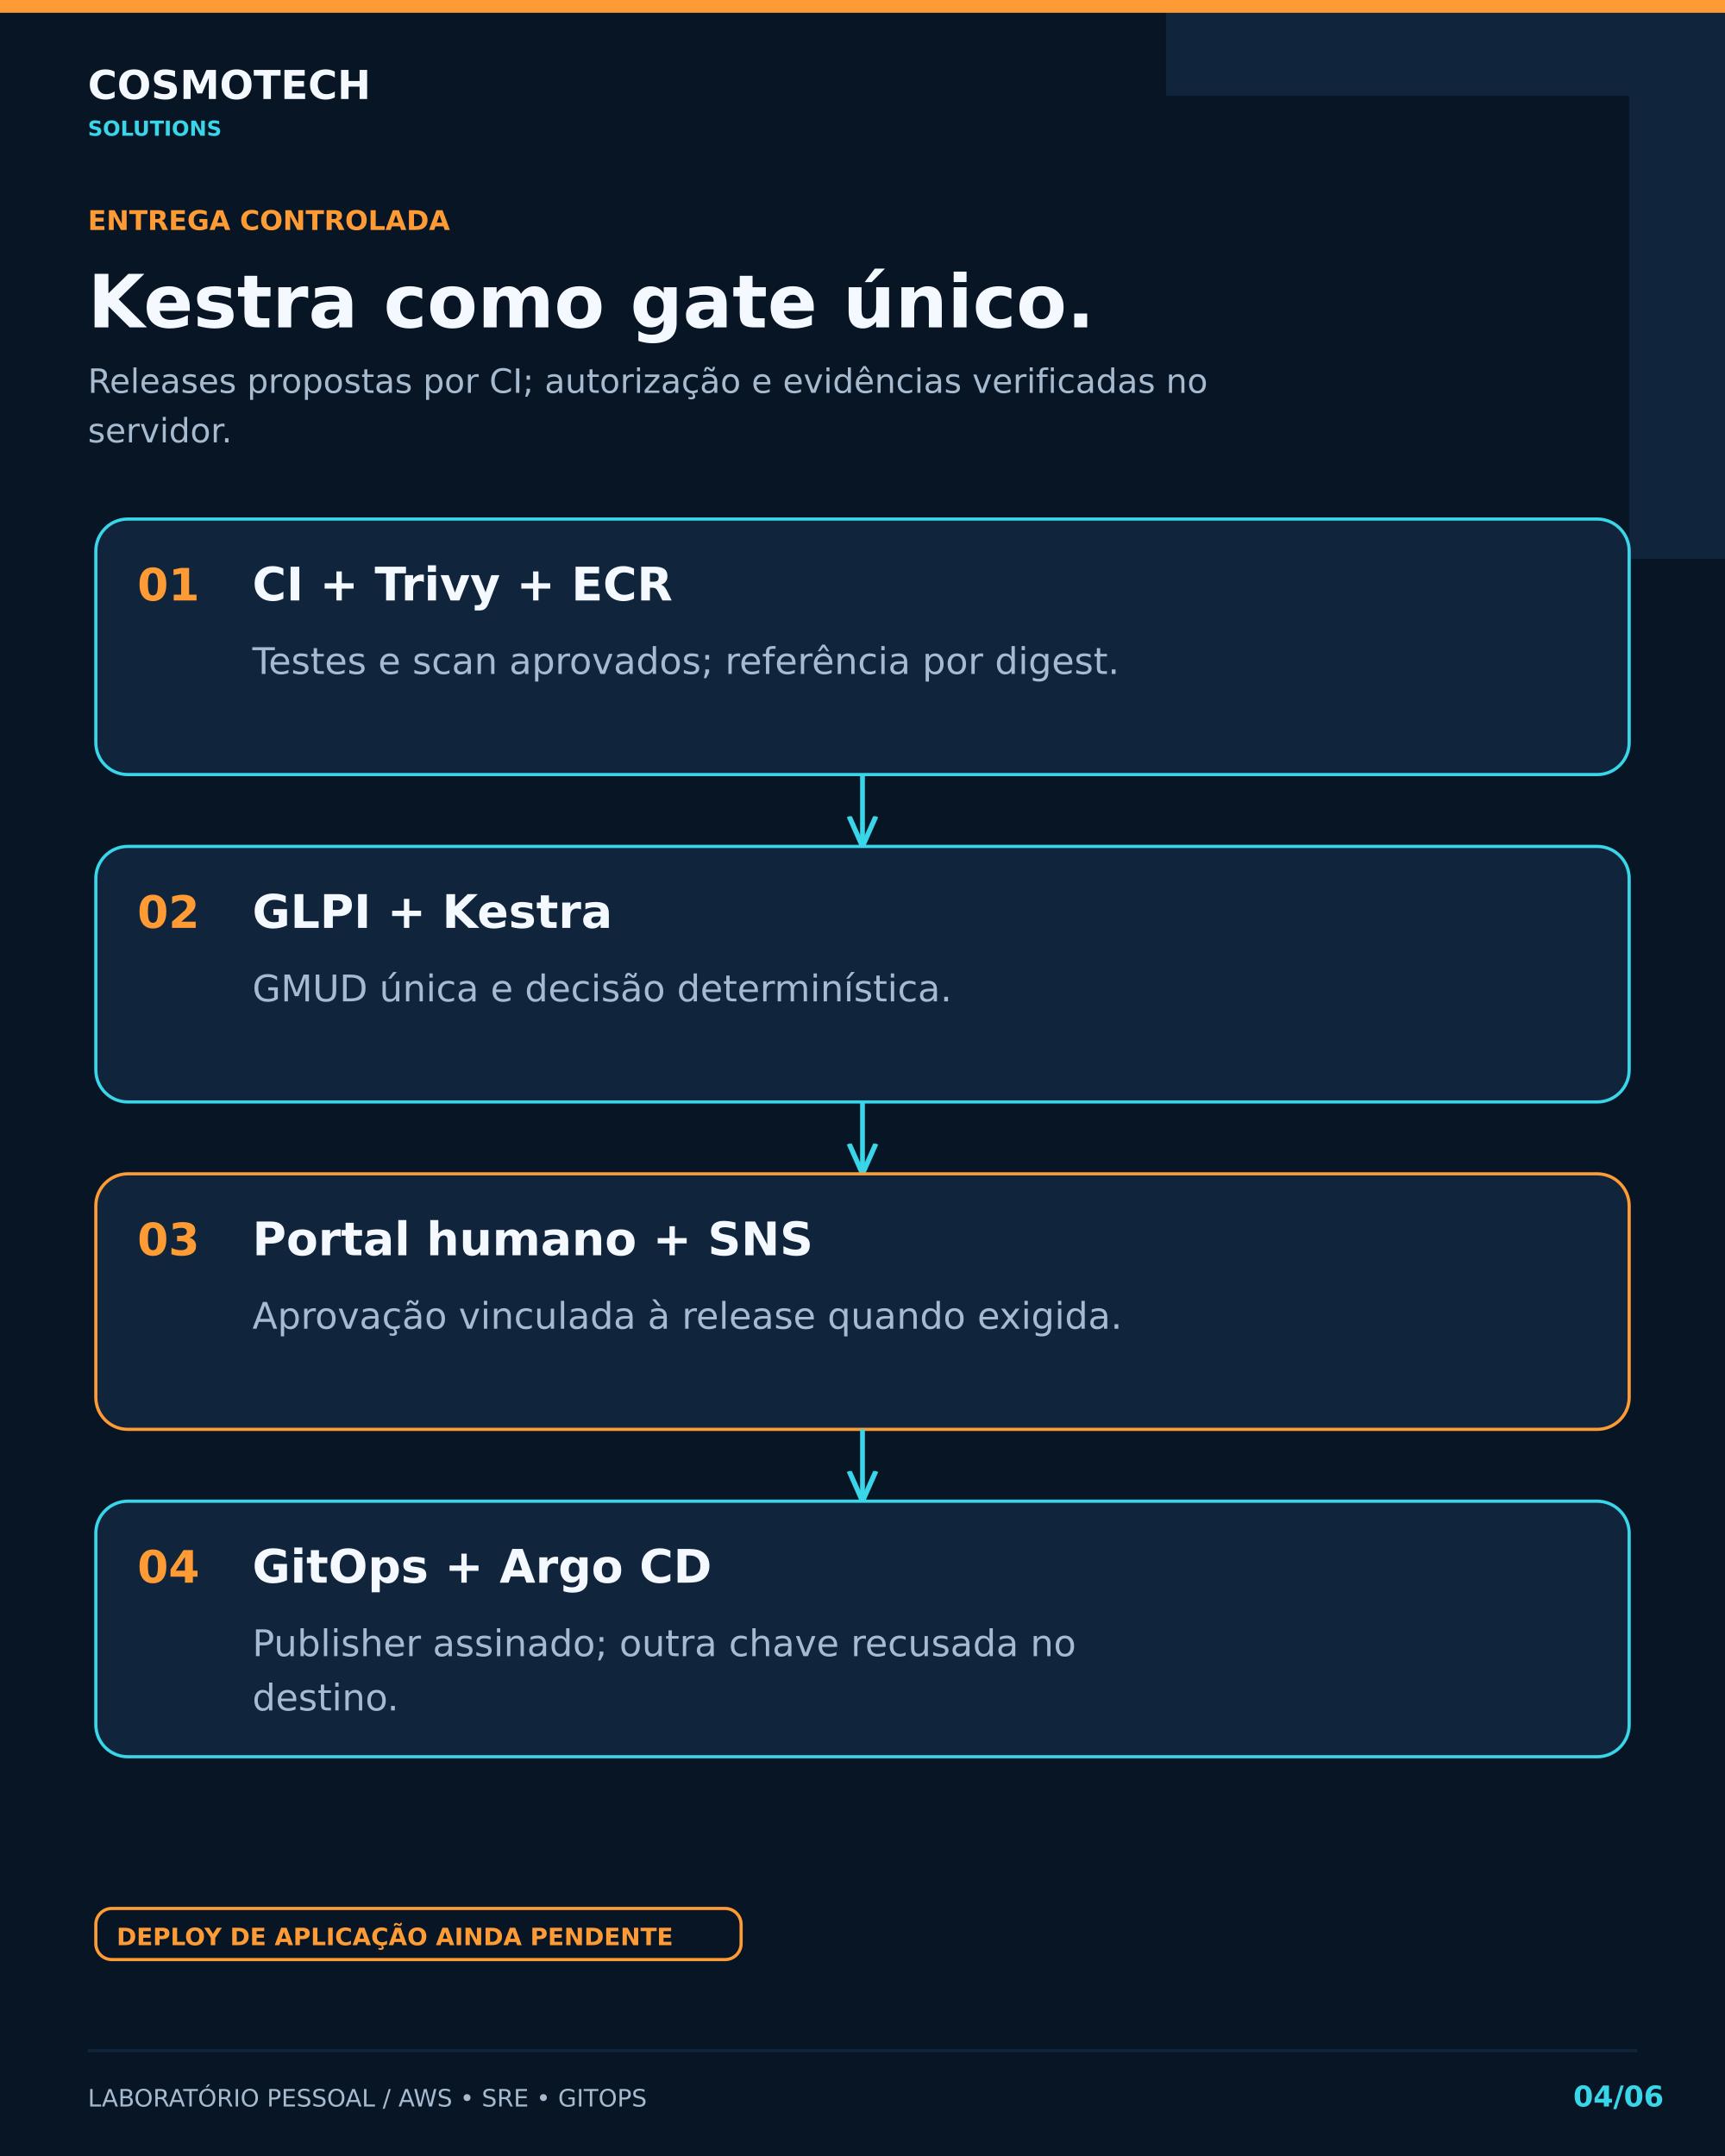
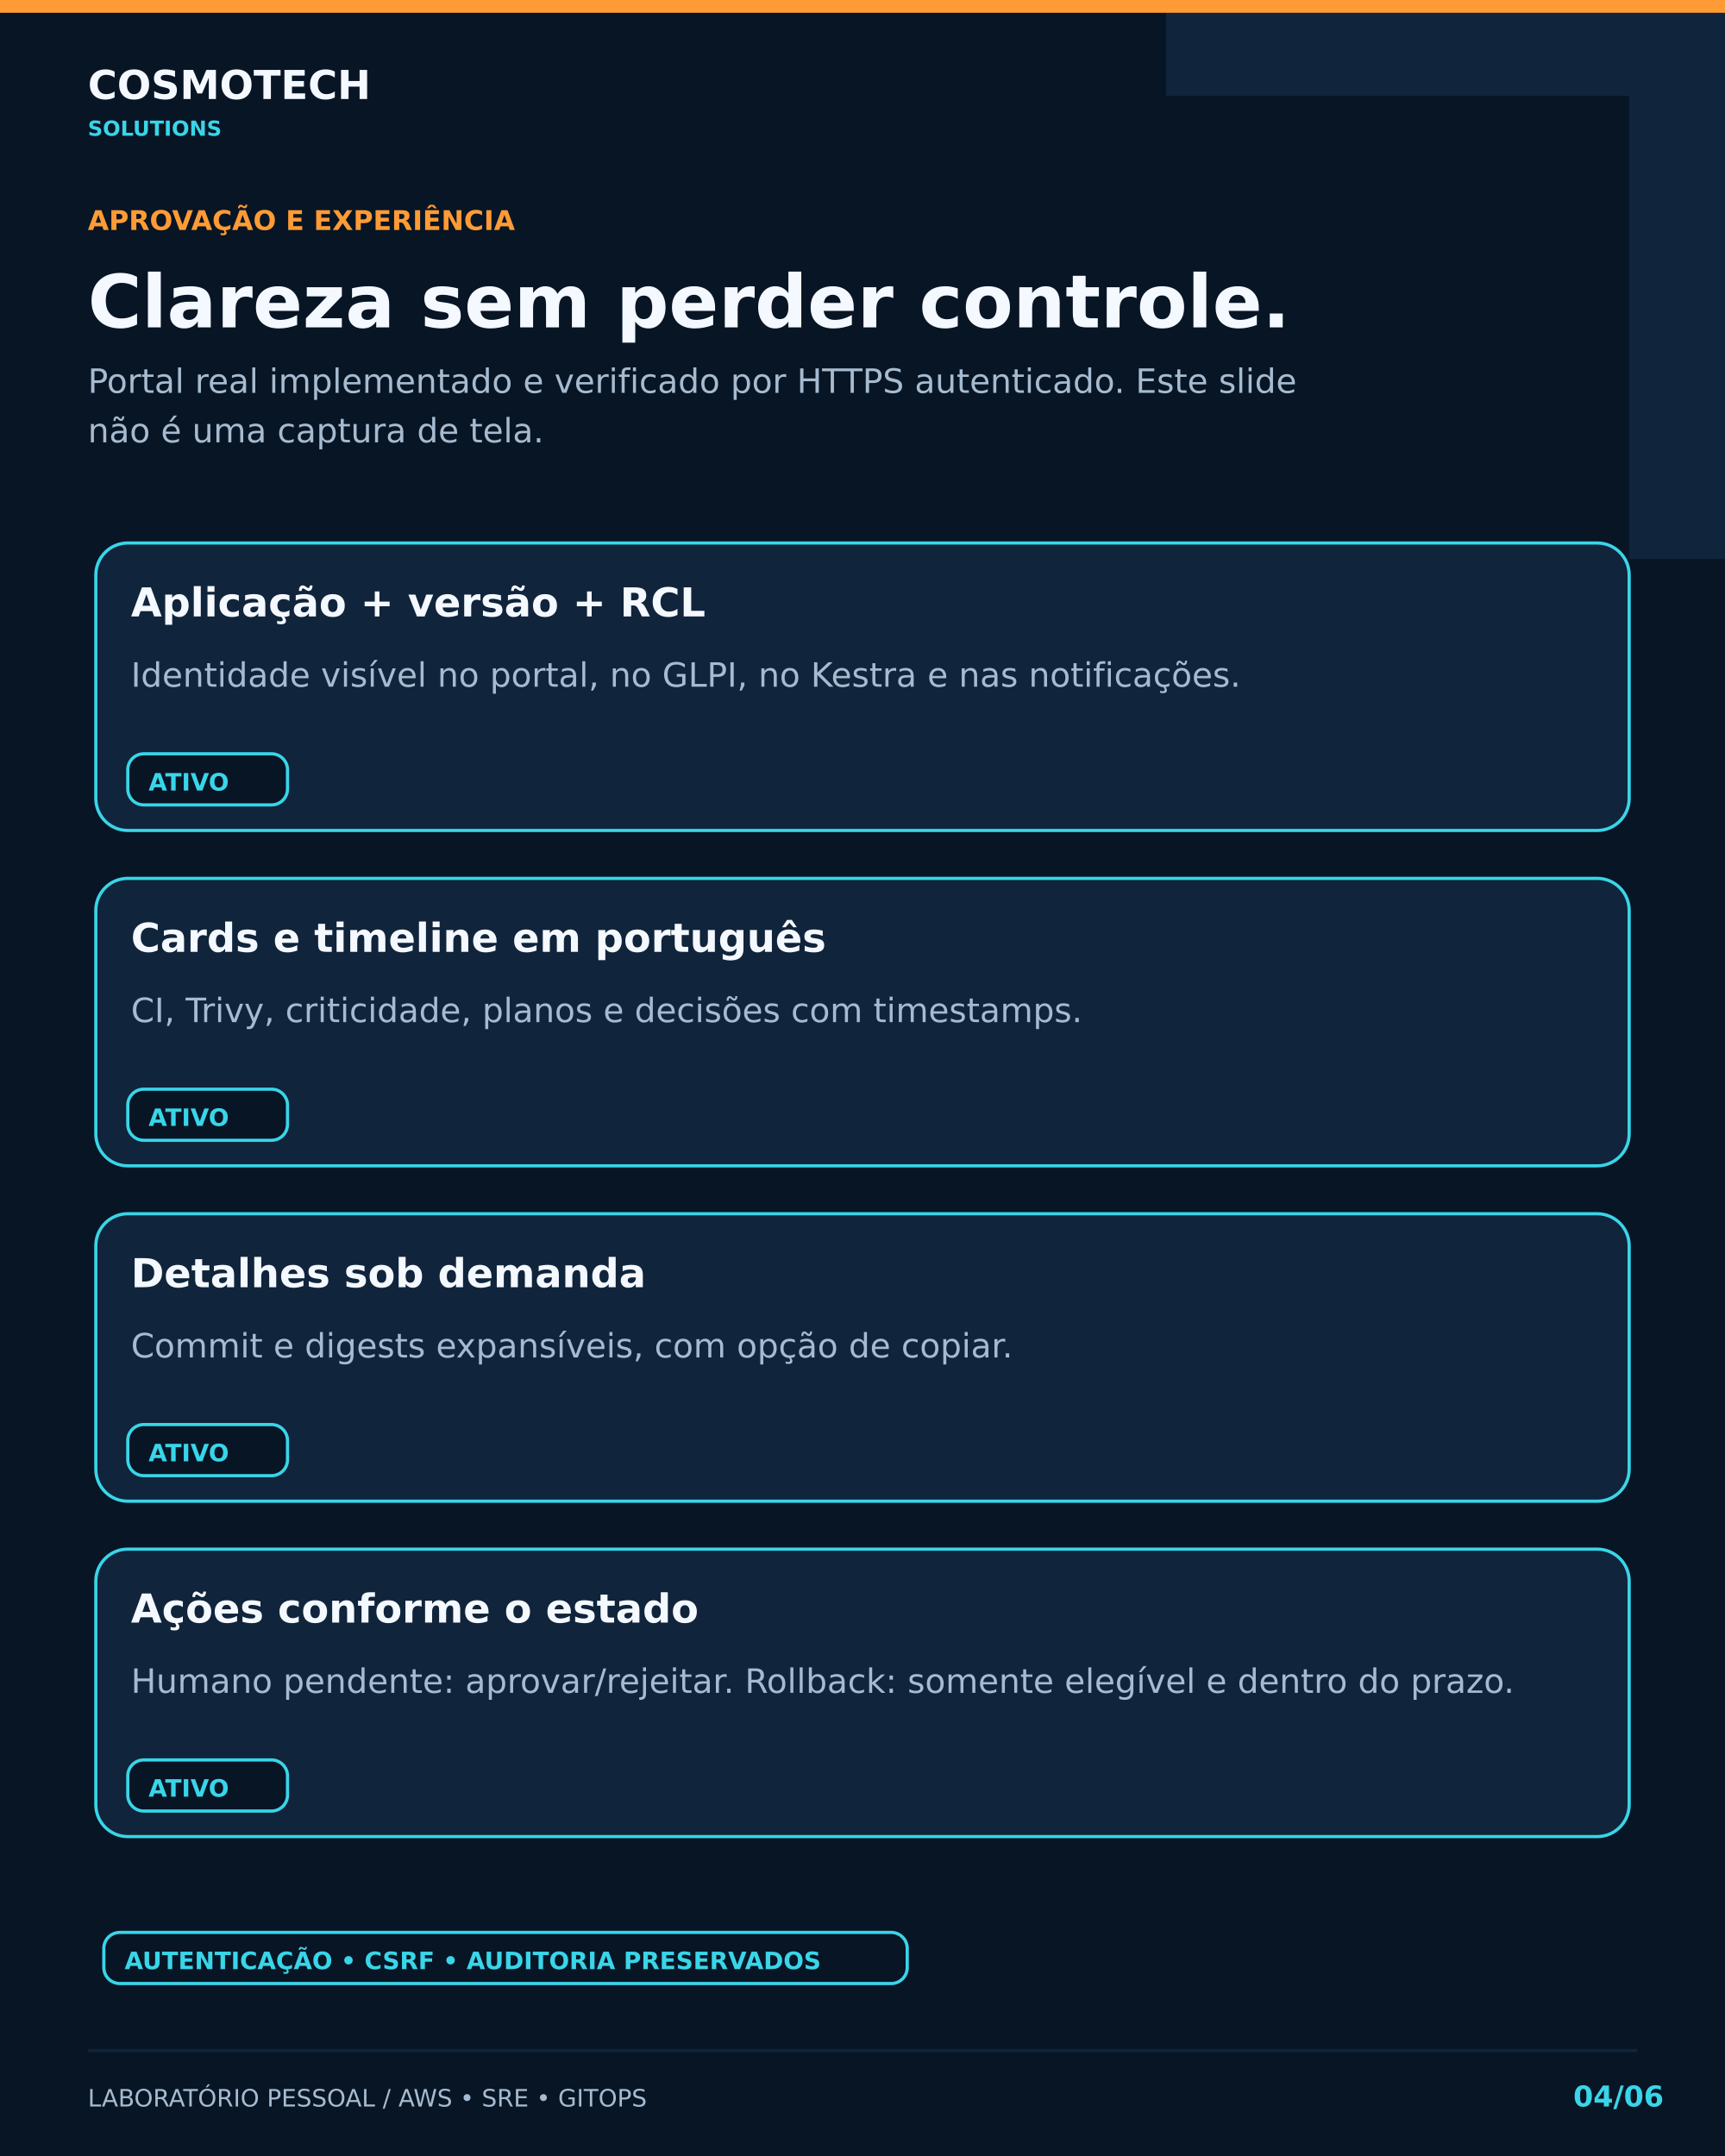
<svg xmlns="http://www.w3.org/2000/svg" width="1080" height="1350" viewBox="0 0 1080 1350">
  <defs>
    <marker id="arrow" viewBox="0 0 10 10" refX="9" refY="5" markerWidth="7" markerHeight="7" orient="auto-start-reverse">
      <path d="M0 1L9 5L0 9" fill="none" stroke="#39d5e8" stroke-width="1.5" />
    </marker>
  </defs>
  <rect width="1080" height="1350" fill="#081525" />
  <path d="M730 0H1080V350" fill="none" stroke="#10243b" stroke-width="120" />
  <rect x="0" y="0" width="1080" height="8" fill="#ff9b35" />
  <text x="55" y="62" font-family="DejaVu Sans,sans-serif" font-size="25" font-weight="700" fill="#f4f8ff">COSMOTECH</text>
  <text x="55" y="85" font-family="DejaVu Sans,sans-serif" font-size="13" font-weight="700" fill="#39d5e8">SOLUTIONS</text>
-   <text x="55" y="144" font-family="DejaVu Sans,sans-serif" font-size="17" font-weight="700" fill="#ff9b35">ENTREGA CONTROLADA</text>
-   <text x="55" y="205" font-family="DejaVu Sans,sans-serif" font-size="46" font-weight="700" fill="#f4f8ff">Kestra como gate único.</text>
-   <text x="55" y="246" font-family="DejaVu Sans,sans-serif" font-size="21" font-weight="400" fill="#a6bbd0">Releases propostas por CI; autorização e evidências verificadas no</text>
-   <text x="55" y="277" font-family="DejaVu Sans,sans-serif" font-size="21" font-weight="400" fill="#a6bbd0">servidor.</text>
+   <text x="55" y="144" font-family="DejaVu Sans,sans-serif" font-size="17" font-weight="700" fill="#ff9b35">APROVAÇÃO E EXPERIÊNCIA</text>
+   <text x="55" y="205" font-family="DejaVu Sans,sans-serif" font-size="46" font-weight="700" fill="#f4f8ff">Clareza sem perder controle.</text>
+   <text x="55" y="246" font-family="DejaVu Sans,sans-serif" font-size="21" font-weight="400" fill="#a6bbd0">Portal real implementado e verificado por HTTPS autenticado. Este slide</text>
+   <text x="55" y="277" font-family="DejaVu Sans,sans-serif" font-size="21" font-weight="400" fill="#a6bbd0">não é uma captura de tela.</text>
  <path d="M55 1284H1025" stroke="#10243b" stroke-width="2" />
  <text x="55" y="1319" font-family="DejaVu Sans,sans-serif" font-size="15" font-weight="400" fill="#a6bbd0">LABORATÓRIO PESSOAL  /  AWS • SRE • GITOPS</text>
  <text x="985" y="1319" font-family="DejaVu Sans,sans-serif" font-size="18" font-weight="700" fill="#39d5e8">04/06</text>
-   <rect x="60" y="325" width="960" height="160" rx="20" fill="#10243b" stroke="#39d5e8" stroke-width="2" />
-   <text x="86" y="376" font-family="DejaVu Sans,sans-serif" font-size="28" font-weight="700" fill="#ff9b35">01</text>
-   <text x="158" y="376" font-family="DejaVu Sans,sans-serif" font-size="29" font-weight="700" fill="#f4f8ff">CI + Trivy + ECR</text>
-   <text x="158" y="422" font-family="DejaVu Sans,sans-serif" font-size="23" font-weight="400" fill="#a6bbd0">Testes e scan aprovados; referência por digest.</text>
-   <path d="M540,485 L540,530" fill="none" stroke="#39d5e8" stroke-width="3" marker-end="url(#arrow)" />
-   <rect x="60" y="530" width="960" height="160" rx="20" fill="#10243b" stroke="#39d5e8" stroke-width="2" />
-   <text x="86" y="581" font-family="DejaVu Sans,sans-serif" font-size="28" font-weight="700" fill="#ff9b35">02</text>
-   <text x="158" y="581" font-family="DejaVu Sans,sans-serif" font-size="29" font-weight="700" fill="#f4f8ff">GLPI + Kestra</text>
-   <text x="158" y="627" font-family="DejaVu Sans,sans-serif" font-size="23" font-weight="400" fill="#a6bbd0">GMUD única e decisão determinística.</text>
-   <path d="M540,690 L540,735" fill="none" stroke="#39d5e8" stroke-width="3" marker-end="url(#arrow)" />
-   <rect x="60" y="735" width="960" height="160" rx="20" fill="#10243b" stroke="#ff9b35" stroke-width="2" />
-   <text x="86" y="786" font-family="DejaVu Sans,sans-serif" font-size="28" font-weight="700" fill="#ff9b35">03</text>
-   <text x="158" y="786" font-family="DejaVu Sans,sans-serif" font-size="29" font-weight="700" fill="#f4f8ff">Portal humano + SNS</text>
-   <text x="158" y="832" font-family="DejaVu Sans,sans-serif" font-size="23" font-weight="400" fill="#a6bbd0">Aprovação vinculada à release quando exigida.</text>
-   <path d="M540,895 L540,940" fill="none" stroke="#39d5e8" stroke-width="3" marker-end="url(#arrow)" />
-   <rect x="60" y="940" width="960" height="160" rx="20" fill="#10243b" stroke="#39d5e8" stroke-width="2" />
-   <text x="86" y="991" font-family="DejaVu Sans,sans-serif" font-size="28" font-weight="700" fill="#ff9b35">04</text>
-   <text x="158" y="991" font-family="DejaVu Sans,sans-serif" font-size="29" font-weight="700" fill="#f4f8ff">GitOps + Argo CD</text>
-   <text x="158" y="1037" font-family="DejaVu Sans,sans-serif" font-size="23" font-weight="400" fill="#a6bbd0">Publisher assinado; outra chave recusada no</text>
-   <text x="158" y="1071" font-family="DejaVu Sans,sans-serif" font-size="23" font-weight="400" fill="#a6bbd0">destino.</text>
-   <rect x="60" y="1195" width="404" height="32" rx="10" fill="#081525" stroke="#ff9b35" stroke-width="2" />
-   <text x="73" y="1218" font-family="DejaVu Sans,sans-serif" font-size="15" font-weight="700" fill="#ff9b35">DEPLOY DE APLICAÇÃO AINDA PENDENTE</text>
+   <rect x="60" y="340" width="960" height="180" rx="20" fill="#10243b" stroke="#39d5e8" stroke-width="2" />
+   <text x="82" y="386" font-family="DejaVu Sans,sans-serif" font-size="25" font-weight="700" fill="#f4f8ff">Aplicação + versão + RCL</text>
+   <text x="82" y="430.0" font-family="DejaVu Sans,sans-serif" font-size="21" font-weight="400" fill="#a6bbd0">Identidade visível no portal, no GLPI, no Kestra e nas notificações.</text>
+   <rect x="80" y="472" width="100" height="32" rx="10" fill="#081525" stroke="#39d5e8" stroke-width="2" />
+   <text x="93" y="495" font-family="DejaVu Sans,sans-serif" font-size="15" font-weight="700" fill="#39d5e8">ATIVO</text>
+   <rect x="60" y="550" width="960" height="180" rx="20" fill="#10243b" stroke="#39d5e8" stroke-width="2" />
+   <text x="82" y="596" font-family="DejaVu Sans,sans-serif" font-size="25" font-weight="700" fill="#f4f8ff">Cards e timeline em português</text>
+   <text x="82" y="640.0" font-family="DejaVu Sans,sans-serif" font-size="21" font-weight="400" fill="#a6bbd0">CI, Trivy, criticidade, planos e decisões com timestamps.</text>
+   <rect x="80" y="682" width="100" height="32" rx="10" fill="#081525" stroke="#39d5e8" stroke-width="2" />
+   <text x="93" y="705" font-family="DejaVu Sans,sans-serif" font-size="15" font-weight="700" fill="#39d5e8">ATIVO</text>
+   <rect x="60" y="760" width="960" height="180" rx="20" fill="#10243b" stroke="#39d5e8" stroke-width="2" />
+   <text x="82" y="806" font-family="DejaVu Sans,sans-serif" font-size="25" font-weight="700" fill="#f4f8ff">Detalhes sob demanda</text>
+   <text x="82" y="850.0" font-family="DejaVu Sans,sans-serif" font-size="21" font-weight="400" fill="#a6bbd0">Commit e digests expansíveis, com opção de copiar.</text>
+   <rect x="80" y="892" width="100" height="32" rx="10" fill="#081525" stroke="#39d5e8" stroke-width="2" />
+   <text x="93" y="915" font-family="DejaVu Sans,sans-serif" font-size="15" font-weight="700" fill="#39d5e8">ATIVO</text>
+   <rect x="60" y="970" width="960" height="180" rx="20" fill="#10243b" stroke="#39d5e8" stroke-width="2" />
+   <text x="82" y="1016" font-family="DejaVu Sans,sans-serif" font-size="25" font-weight="700" fill="#f4f8ff">Ações conforme o estado</text>
+   <text x="82" y="1060.0" font-family="DejaVu Sans,sans-serif" font-size="21" font-weight="400" fill="#a6bbd0">Humano pendente: aprovar/rejeitar. Rollback: somente elegível e dentro do prazo.</text>
+   <rect x="80" y="1102" width="100" height="32" rx="10" fill="#081525" stroke="#39d5e8" stroke-width="2" />
+   <text x="93" y="1125" font-family="DejaVu Sans,sans-serif" font-size="15" font-weight="700" fill="#39d5e8">ATIVO</text>
+   <rect x="65" y="1210" width="503" height="32" rx="10" fill="#081525" stroke="#39d5e8" stroke-width="2" />
+   <text x="78" y="1233" font-family="DejaVu Sans,sans-serif" font-size="15" font-weight="700" fill="#39d5e8">AUTENTICAÇÃO • CSRF • AUDITORIA PRESERVADOS</text>
</svg>
